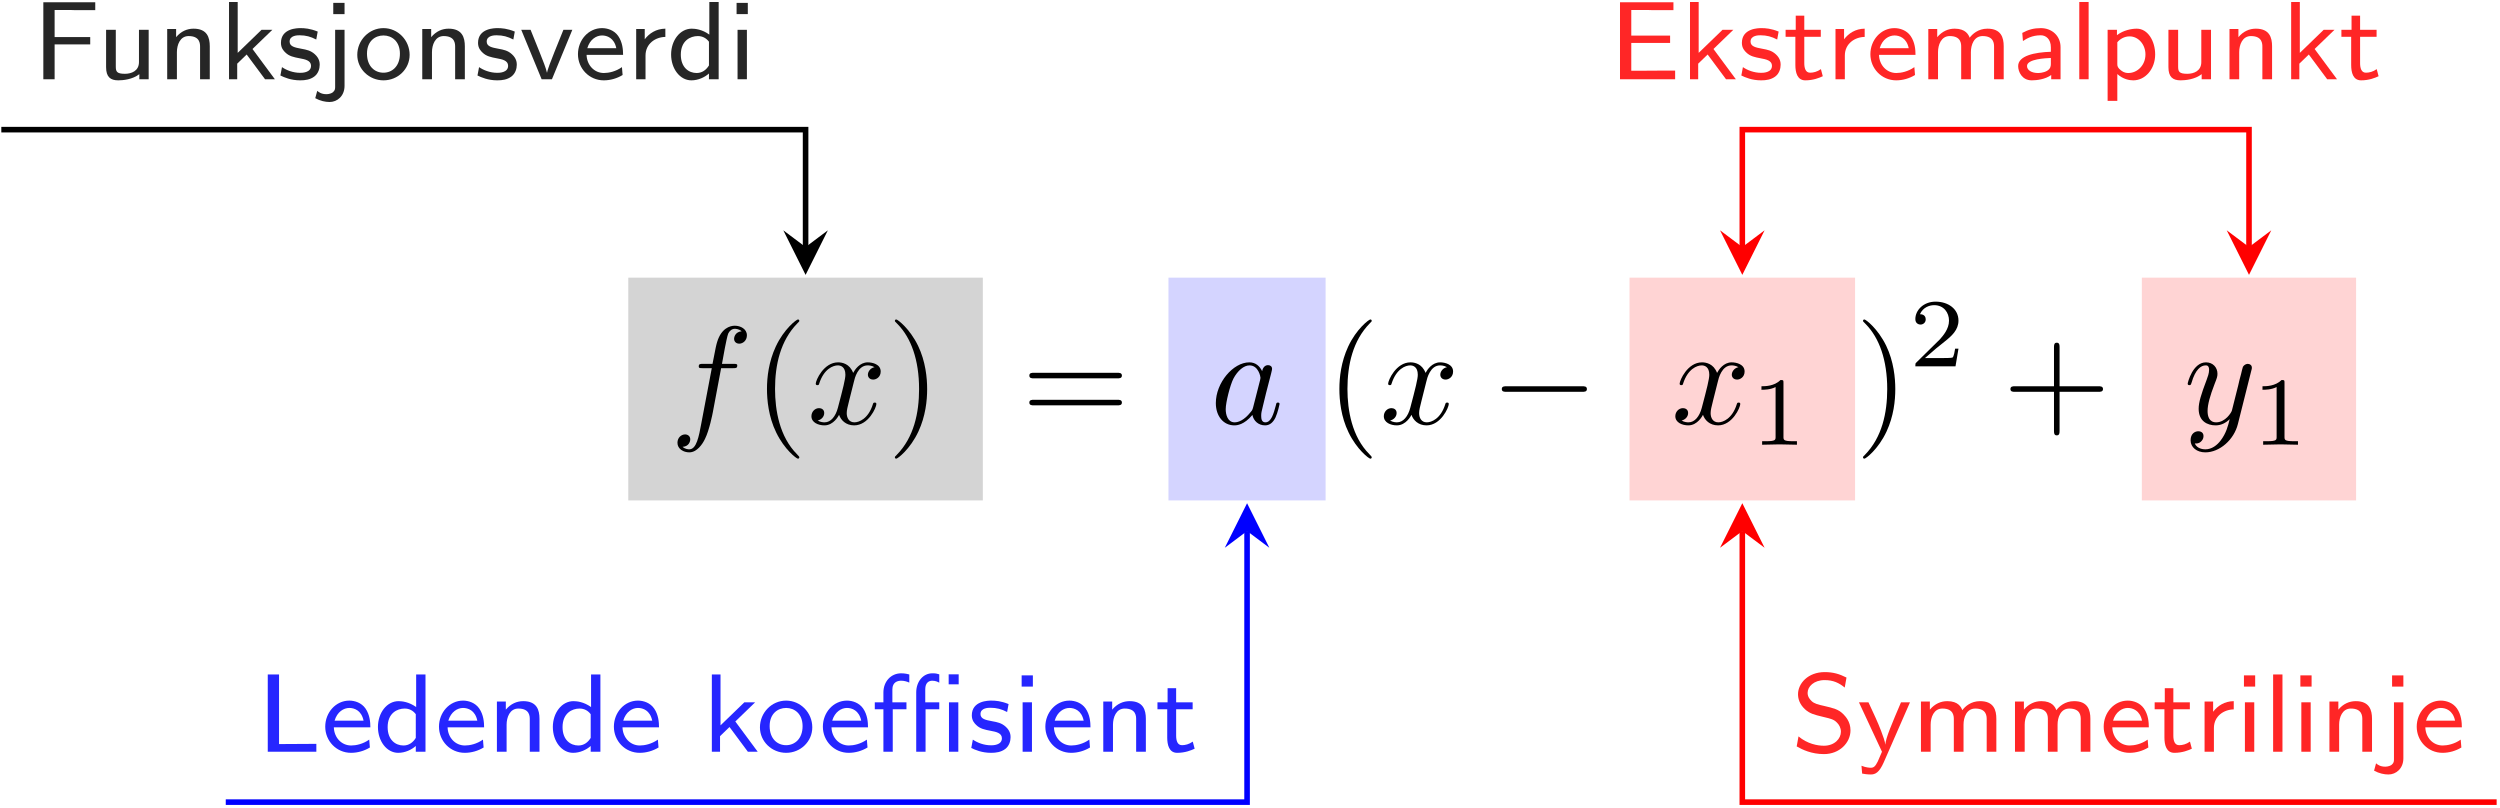
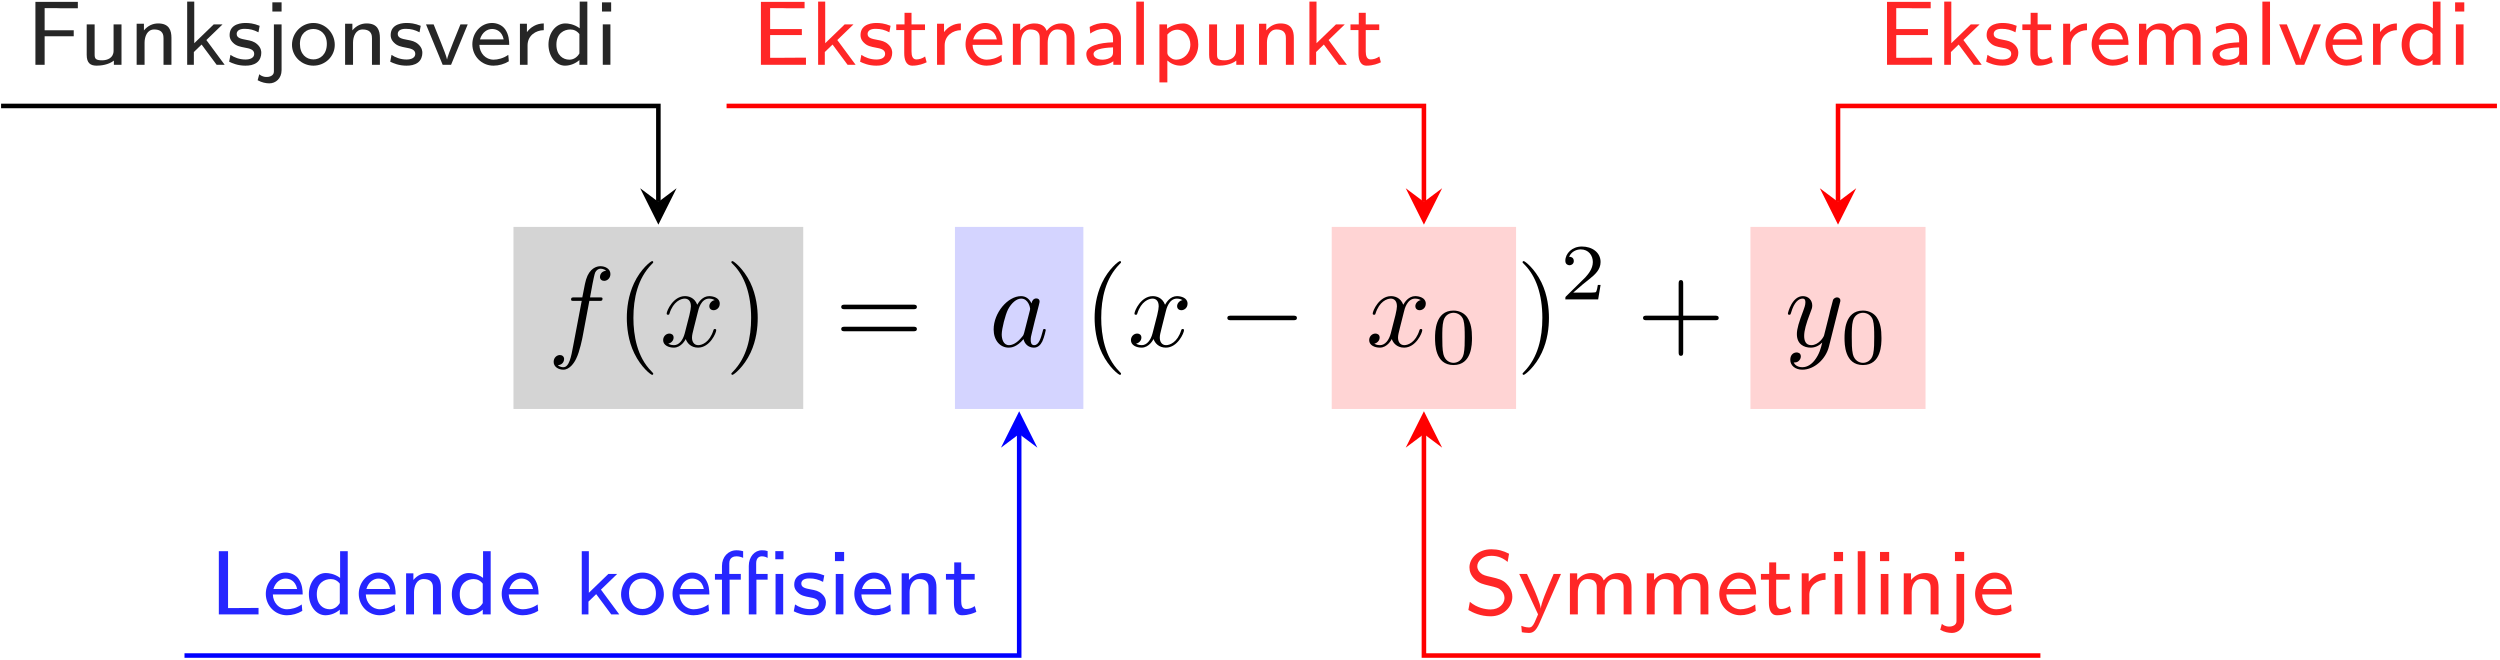
- <svg xmlns="http://www.w3.org/2000/svg" xmlns:xlink="http://www.w3.org/1999/xlink" width="644" height="208" viewBox="0 0 644 208">
+ <svg xmlns="http://www.w3.org/2000/svg" xmlns:xlink="http://www.w3.org/1999/xlink" width="788" height="208" viewBox="0 0 788 208">
  <defs>
    <g>
      <g id="glyph-0-0">
        <path d="M 13.156 -14.344 L 16.25 -14.344 C 16.969 -14.344 17.312 -14.344 17.312 -15.062 C 17.312 -15.453 16.969 -15.453 16.359 -15.453 L 13.375 -15.453 L 14.125 -19.547 C 14.266 -20.297 14.781 -22.844 14.984 -23.266 C 15.312 -23.953 15.922 -24.484 16.672 -24.484 C 16.812 -24.484 17.75 -24.484 18.438 -23.844 C 16.859 -23.703 16.5 -22.453 16.5 -21.906 C 16.5 -21.078 17.141 -20.656 17.828 -20.656 C 18.75 -20.656 19.797 -21.438 19.797 -22.812 C 19.797 -24.453 18.141 -25.281 16.672 -25.281 C 15.453 -25.281 13.203 -24.641 12.125 -21.078 C 11.906 -20.328 11.797 -19.969 10.938 -15.453 L 8.469 -15.453 C 7.781 -15.453 7.391 -15.453 7.391 -14.781 C 7.391 -14.344 7.703 -14.344 8.391 -14.344 L 10.75 -14.344 L 8.062 -0.172 C 7.422 3.297 6.812 6.562 4.953 6.562 C 4.812 6.562 3.906 6.562 3.234 5.922 C 4.875 5.812 5.203 4.516 5.203 3.984 C 5.203 3.156 4.547 2.719 3.875 2.719 C 2.938 2.719 1.906 3.516 1.906 4.875 C 1.906 6.484 3.484 7.344 4.953 7.344 C 6.922 7.344 8.359 5.234 9 3.875 C 10.141 1.609 10.969 -2.719 11.016 -2.969 Z M 13.156 -14.344 " />
      </g>
      <g id="glyph-0-1">
        <path d="M 11.984 -10.828 C 12.188 -11.766 13.016 -15.062 15.531 -15.062 C 15.703 -15.062 16.562 -15.062 17.312 -14.594 C 16.312 -14.422 15.594 -13.516 15.594 -12.656 C 15.594 -12.078 16 -11.406 16.969 -11.406 C 17.75 -11.406 18.891 -12.047 18.891 -13.484 C 18.891 -15.344 16.781 -15.844 15.562 -15.844 C 13.484 -15.844 12.234 -13.953 11.797 -13.125 C 10.906 -15.484 8.969 -15.844 7.922 -15.844 C 4.203 -15.844 2.156 -11.219 2.156 -10.328 C 2.156 -9.969 2.516 -9.969 2.578 -9.969 C 2.875 -9.969 2.969 -10.047 3.047 -10.359 C 4.266 -14.172 6.641 -15.062 7.859 -15.062 C 8.531 -15.062 9.797 -14.734 9.797 -12.656 C 9.797 -11.547 9.188 -9.141 7.859 -4.125 C 7.281 -1.906 6.031 -0.391 4.453 -0.391 C 4.234 -0.391 3.406 -0.391 2.656 -0.859 C 3.547 -1.047 4.344 -1.797 4.344 -2.797 C 4.344 -3.766 3.547 -4.047 3.016 -4.047 C 1.938 -4.047 1.047 -3.125 1.047 -1.969 C 1.047 -0.328 2.828 0.391 4.406 0.391 C 6.781 0.391 8.062 -2.109 8.172 -2.328 C 8.609 -1 9.891 0.391 12.047 0.391 C 15.75 0.391 17.781 -4.234 17.781 -5.125 C 17.781 -5.484 17.469 -5.484 17.359 -5.484 C 17.031 -5.484 16.969 -5.344 16.891 -5.094 C 15.703 -1.25 13.266 -0.391 12.125 -0.391 C 10.719 -0.391 10.141 -1.547 10.141 -2.766 C 10.141 -3.547 10.359 -4.344 10.75 -5.922 Z M 11.984 -10.828 " />
      </g>
      <g id="glyph-0-2">
        <path d="M 13.375 -13.562 C 12.734 -14.875 11.688 -15.844 10.078 -15.844 C 5.875 -15.844 1.438 -10.578 1.438 -5.344 C 1.438 -1.969 3.406 0.391 6.203 0.391 C 6.922 0.391 8.719 0.25 10.859 -2.297 C 11.156 -0.781 12.406 0.391 14.125 0.391 C 15.391 0.391 16.203 -0.438 16.781 -1.578 C 17.391 -2.875 17.859 -5.062 17.859 -5.125 C 17.859 -5.484 17.531 -5.484 17.422 -5.484 C 17.062 -5.484 17.031 -5.344 16.922 -4.844 C 16.312 -2.516 15.672 -0.391 14.203 -0.391 C 13.234 -0.391 13.125 -1.328 13.125 -2.047 C 13.125 -2.828 13.203 -3.125 13.594 -4.703 C 13.984 -6.203 14.062 -6.562 14.375 -7.922 L 15.672 -12.938 C 15.922 -13.953 15.922 -14.016 15.922 -14.172 C 15.922 -14.781 15.484 -15.125 14.875 -15.125 C 14.016 -15.125 13.484 -14.344 13.375 -13.562 Z M 11.047 -4.266 C 10.859 -3.625 10.859 -3.547 10.328 -2.938 C 8.75 -0.969 7.281 -0.391 6.281 -0.391 C 4.484 -0.391 3.984 -2.359 3.984 -3.766 C 3.984 -5.562 5.125 -9.969 5.953 -11.625 C 7.062 -13.734 8.672 -15.062 10.109 -15.062 C 12.438 -15.062 12.938 -12.125 12.938 -11.906 C 12.938 -11.688 12.875 -11.469 12.844 -11.297 Z M 11.047 -4.266 " />
      </g>
      <g id="glyph-0-3">
        <path d="M 17.422 -13.656 C 17.578 -14.172 17.578 -14.234 17.578 -14.484 C 17.578 -15.125 17.062 -15.453 16.531 -15.453 C 16.172 -15.453 15.594 -15.234 15.281 -14.703 C 15.203 -14.516 14.922 -13.406 14.781 -12.766 C 14.516 -11.828 14.266 -10.859 14.062 -9.891 L 12.438 -3.438 C 12.297 -2.906 10.75 -0.391 8.391 -0.391 C 6.562 -0.391 6.172 -1.969 6.172 -3.297 C 6.172 -4.953 6.781 -7.172 8 -10.328 C 8.578 -11.797 8.719 -12.188 8.719 -12.906 C 8.719 -14.516 7.562 -15.844 5.766 -15.844 C 2.359 -15.844 1.047 -10.656 1.047 -10.328 C 1.047 -9.969 1.406 -9.969 1.469 -9.969 C 1.828 -9.969 1.859 -10.047 2.047 -10.609 C 3.016 -13.984 4.453 -15.062 5.672 -15.062 C 5.953 -15.062 6.562 -15.062 6.562 -13.906 C 6.562 -13.016 6.203 -12.078 5.953 -11.406 C 4.516 -7.609 3.875 -5.562 3.875 -3.875 C 3.875 -0.688 6.125 0.391 8.25 0.391 C 9.641 0.391 10.859 -0.219 11.875 -1.219 C 11.406 0.641 10.969 2.406 9.531 4.297 C 8.609 5.516 7.25 6.562 5.594 6.562 C 5.094 6.562 3.484 6.453 2.875 5.062 C 3.438 5.062 3.906 5.062 4.406 4.625 C 4.766 4.297 5.125 3.844 5.125 3.156 C 5.125 2.047 4.156 1.906 3.797 1.906 C 2.969 1.906 1.797 2.469 1.797 4.234 C 1.797 6.031 3.375 7.344 5.594 7.344 C 9.281 7.344 12.984 4.094 13.984 0.031 Z M 17.422 -13.656 " />
      </g>
      <g id="glyph-1-0">
        <path d="M 11.875 8.609 C 11.875 8.5 11.875 8.422 11.266 7.812 C 6.781 3.297 5.625 -3.484 5.625 -8.969 C 5.625 -15.203 7 -21.438 11.406 -25.922 C 11.875 -26.359 11.875 -26.422 11.875 -26.531 C 11.875 -26.781 11.719 -26.891 11.516 -26.891 C 11.156 -26.891 7.922 -24.453 5.812 -19.906 C 3.984 -15.953 3.547 -11.984 3.547 -8.969 C 3.547 -6.172 3.938 -1.828 5.922 2.219 C 8.062 6.641 11.156 8.969 11.516 8.969 C 11.719 8.969 11.875 8.859 11.875 8.609 Z M 11.875 8.609 " />
      </g>
      <g id="glyph-1-1">
        <path d="M 10.359 -8.969 C 10.359 -11.766 9.969 -16.094 8 -20.156 C 5.844 -24.562 2.766 -26.891 2.406 -26.891 C 2.188 -26.891 2.047 -26.75 2.047 -26.531 C 2.047 -26.422 2.047 -26.359 2.719 -25.719 C 6.234 -22.156 8.281 -16.453 8.281 -8.969 C 8.281 -2.828 6.953 3.484 2.516 8 C 2.047 8.422 2.047 8.5 2.047 8.609 C 2.047 8.828 2.188 8.969 2.406 8.969 C 2.766 8.969 5.984 6.531 8.109 1.969 C 9.938 -1.969 10.359 -5.953 10.359 -8.969 Z M 10.359 -8.969 " />
      </g>
      <g id="glyph-1-2">
        <path d="M 24.641 -11.719 C 25.172 -11.719 25.859 -11.719 25.859 -12.438 C 25.859 -13.156 25.172 -13.156 24.672 -13.156 L 3.188 -13.156 C 2.688 -13.156 2.016 -13.156 2.016 -12.438 C 2.016 -11.719 2.688 -11.719 3.234 -11.719 Z M 24.672 -4.766 C 25.172 -4.766 25.859 -4.766 25.859 -5.484 C 25.859 -6.203 25.172 -6.203 24.641 -6.203 L 3.234 -6.203 C 2.688 -6.203 2.016 -6.203 2.016 -5.484 C 2.016 -4.766 2.688 -4.766 3.188 -4.766 Z M 24.672 -4.766 " />
      </g>
      <g id="glyph-1-3">
        <path d="M 14.672 -8.25 L 24.672 -8.25 C 25.172 -8.25 25.859 -8.25 25.859 -8.969 C 25.859 -9.688 25.172 -9.688 24.672 -9.688 L 14.672 -9.688 L 14.672 -19.719 C 14.672 -20.219 14.672 -20.906 13.953 -20.906 C 13.234 -20.906 13.234 -20.219 13.234 -19.719 L 13.234 -9.688 L 3.188 -9.688 C 2.688 -9.688 2.016 -9.688 2.016 -8.969 C 2.016 -8.25 2.688 -8.25 3.188 -8.25 L 13.234 -8.25 L 13.234 1.797 C 13.234 2.297 13.234 2.969 13.953 2.969 C 14.672 2.969 14.672 2.297 14.672 1.797 Z M 14.672 -8.25 " />
      </g>
      <g id="glyph-2-0">
        <path d="M 23.625 -8.25 C 24.234 -8.25 24.891 -8.25 24.891 -8.969 C 24.891 -9.688 24.234 -9.688 23.625 -9.688 L 4.234 -9.688 C 3.625 -9.688 2.969 -9.688 2.969 -8.969 C 2.969 -8.25 3.625 -8.25 4.234 -8.25 Z M 23.625 -8.25 " />
      </g>
      <g id="glyph-3-0">
-         <path d="M 8.406 -15.969 C 8.406 -16.641 8.359 -16.672 7.656 -16.672 C 6.047 -15.094 3.766 -15.062 2.734 -15.062 L 2.734 -14.156 C 3.344 -14.156 5 -14.156 6.375 -14.859 L 6.375 -2.062 C 6.375 -1.234 6.375 -0.906 3.859 -0.906 L 2.906 -0.906 L 2.906 0 C 3.359 -0.031 6.453 -0.094 7.375 -0.094 C 8.156 -0.094 11.328 -0.031 11.875 0 L 11.875 -0.906 L 10.922 -0.906 C 8.406 -0.906 8.406 -1.234 8.406 -2.062 Z M 8.406 -15.969 " />
+         <path d="M 12.953 -8.016 C 12.953 -10.766 12.625 -12.75 11.469 -14.516 C 10.703 -15.672 9.141 -16.672 7.125 -16.672 C 1.312 -16.672 1.312 -9.812 1.312 -8.016 C 1.312 -6.203 1.312 0.5 7.125 0.5 C 12.953 0.5 12.953 -6.203 12.953 -8.016 Z M 7.125 -0.203 C 5.969 -0.203 4.438 -0.875 3.938 -2.938 C 3.594 -4.422 3.594 -6.484 3.594 -8.344 C 3.594 -10.172 3.594 -12.078 3.969 -13.453 C 4.5 -15.438 6.094 -15.969 7.125 -15.969 C 8.484 -15.969 9.797 -15.141 10.25 -13.688 C 10.641 -12.328 10.672 -10.516 10.672 -8.344 C 10.672 -6.484 10.672 -4.625 10.344 -3.031 C 9.844 -0.75 8.141 -0.203 7.125 -0.203 Z M 7.125 -0.203 " />
      </g>
      <g id="glyph-3-1">
        <path d="M 12.688 -4.562 L 11.828 -4.562 C 11.75 -4.016 11.5 -2.531 11.172 -2.281 C 10.969 -2.141 9.047 -2.141 8.688 -2.141 L 4.062 -2.141 C 6.703 -4.469 7.578 -5.172 9.094 -6.359 C 10.953 -7.828 12.688 -9.391 12.688 -11.781 C 12.688 -14.812 10.016 -16.672 6.797 -16.672 C 3.688 -16.672 1.578 -14.484 1.578 -12.172 C 1.578 -10.891 2.656 -10.766 2.906 -10.766 C 3.516 -10.766 4.25 -11.203 4.25 -12.109 C 4.25 -12.547 4.062 -13.438 2.766 -13.438 C 3.547 -15.219 5.25 -15.766 6.422 -15.766 C 8.938 -15.766 10.25 -13.812 10.25 -11.781 C 10.25 -9.594 8.688 -7.859 7.891 -6.953 L 1.828 -0.984 C 1.578 -0.75 1.578 -0.703 1.578 0 L 11.922 0 Z M 12.688 -4.562 " />
      </g>
      <g id="glyph-4-0">
        <path d="M 14.859 -8.984 L 14.859 -10.875 L 5.688 -10.875 L 5.688 -17.844 L 9.672 -17.844 C 10.016 -17.844 10.359 -17.812 10.703 -17.812 L 16.156 -17.812 L 16.156 -19.828 L 2.781 -19.828 L 2.781 0 L 5.688 0 L 5.688 -8.984 Z M 14.859 -8.984 " />
      </g>
      <g id="glyph-4-1">
        <path d="M 13.344 -12.734 L 10.844 -12.734 L 10.844 -4.422 C 10.844 -2.125 8.891 -1.406 7.234 -1.406 C 5.109 -1.406 4.875 -1.984 4.875 -3.297 L 4.875 -12.734 L 2.375 -12.734 L 2.375 -3.125 C 2.375 -0.578 3.5 0.281 5.516 0.281 C 6.688 0.281 9.203 0.062 10.938 -1.312 L 10.938 0 L 13.344 0 Z M 13.344 -12.734 " />
      </g>
      <g id="glyph-4-2">
        <path d="M 13.344 -8.484 C 13.344 -10.734 12.688 -13.031 9.156 -13.031 C 7.516 -13.031 5.938 -12.359 4.672 -10.844 L 4.672 -12.938 L 2.375 -12.938 L 2.375 0 L 4.875 0 L 4.875 -6.969 C 4.875 -8.859 5.688 -11.125 7.891 -11.125 C 10.844 -11.125 10.844 -9.125 10.844 -8.297 L 10.844 0 L 13.344 0 Z M 13.344 -8.484 " />
      </g>
      <g id="glyph-4-3">
        <path d="M 8.578 -7.797 L 13.688 -12.734 L 10.906 -12.734 L 4.766 -6.797 L 4.766 -19.906 L 2.531 -19.906 L 2.531 0 L 4.641 0 L 4.641 -4.016 L 7.078 -6.375 L 11.812 0 L 14.344 0 Z M 8.578 -7.797 " />
      </g>
      <g id="glyph-4-4">
        <path d="M 10.469 -12.281 C 8.516 -13.078 7.078 -13.172 6.047 -13.172 C 5.328 -13.172 1 -13.172 1 -9.359 C 1 -8 1.75 -7.266 2.125 -6.906 C 3.125 -5.906 4.328 -5.688 5.859 -5.391 C 7.203 -5.141 8.75 -4.844 8.75 -3.469 C 8.75 -1.656 6.375 -1.656 5.969 -1.656 C 4.125 -1.656 2.406 -2.328 1.266 -3.125 L 0.859 -0.969 C 1.844 -0.484 3.578 0.281 5.969 0.281 C 7.266 0.281 8.516 0.094 9.578 -0.688 C 10.641 -1.484 10.984 -2.75 10.984 -3.734 C 10.984 -4.25 10.938 -5.359 9.719 -6.453 C 8.656 -7.406 7.625 -7.609 6.25 -7.859 C 4.562 -8.172 3.234 -8.438 3.234 -9.703 C 3.234 -11.328 5.328 -11.328 5.766 -11.328 C 7.406 -11.328 8.656 -10.984 10.094 -10.234 Z M 10.469 -12.281 " />
      </g>
      <g id="glyph-4-5">
        <path d="M 5.688 -19.672 L 2.781 -19.672 L 2.781 -16.781 L 5.688 -16.781 Z M -1.859 4.875 C -0.547 5.594 0.75 5.859 1.844 5.859 C 3.812 5.859 5.688 4.328 5.688 1.688 L 5.688 -12.734 L 3.266 -12.734 L 3.266 1.891 C 3.266 2.406 3.266 2.875 2.672 3.359 C 2.016 3.844 1.203 3.844 0.953 3.844 C -0.266 3.844 -1 3.297 -1.344 2.984 Z M -1.859 4.875 " />
      </g>
      <g id="glyph-4-6">
        <path d="M 14.344 -6.281 C 14.344 -10.062 11.328 -13.172 7.609 -13.172 C 3.875 -13.172 0.859 -10.047 0.859 -6.281 C 0.859 -2.641 3.906 0.281 7.609 0.281 C 11.328 0.281 14.344 -2.641 14.344 -6.281 Z M 7.609 -1.688 C 5.328 -1.688 3.359 -3.359 3.359 -6.594 C 3.359 -9.844 5.484 -11.281 7.609 -11.281 C 9.75 -11.281 11.844 -9.781 11.844 -6.594 C 11.844 -3.328 9.812 -1.688 7.609 -1.688 Z M 7.609 -1.688 " />
      </g>
      <g id="glyph-4-7">
        <path d="M 13.594 -12.734 L 11.297 -12.734 C 7.375 -3.125 7.203 -2.359 7.078 -1.688 L 7.062 -1.688 C 6.828 -2.812 6.031 -4.812 5.141 -7.031 L 2.844 -12.734 L 0.438 -12.734 L 5.688 0 L 8.344 0 Z M 13.594 -12.734 " />
      </g>
      <g id="glyph-4-8">
        <path d="M 12.328 -3.125 C 10.734 -1.984 8.922 -1.609 7.688 -1.609 C 5.188 -1.609 3.297 -3.641 3.219 -6.281 L 12.625 -6.281 C 12.625 -7.609 12.484 -9.531 11.359 -11.156 C 10.328 -12.625 8.609 -13.172 7.203 -13.172 C 3.703 -13.172 1 -10.094 1 -6.453 C 1 -2.781 3.875 0.281 7.656 0.281 C 9.328 0.281 11.047 -0.203 12.5 -1.094 Z M 3.406 -8 C 4.078 -10.297 5.766 -11.281 7.203 -11.281 C 8.469 -11.281 10.328 -10.672 10.875 -8 Z M 3.406 -8 " />
      </g>
      <g id="glyph-4-9">
        <path d="M 4.844 -6.109 C 4.844 -9.203 7.438 -10.875 9.953 -10.906 L 9.953 -13.031 C 7.547 -13 5.797 -11.812 4.641 -10.297 L 4.641 -12.938 L 2.438 -12.938 L 2.438 0 L 4.844 0 Z M 4.844 -6.109 " />
      </g>
      <g id="glyph-4-10">
        <path d="M 13.281 -19.906 L 10.875 -19.906 L 10.875 -11.5 C 9.031 -12.859 7.172 -13.031 6.344 -13.031 C 3.328 -13.031 1.031 -10.016 1.031 -6.375 C 1.031 -2.719 3.297 0.281 6.25 0.281 C 8.031 0.281 9.703 -0.516 10.781 -1.484 L 10.781 0 L 13.281 0 Z M 10.781 -3.562 C 10.062 -2.375 8.984 -1.609 7.609 -1.609 C 5.594 -1.609 3.531 -3.016 3.531 -6.344 C 3.531 -9.922 5.969 -11.125 7.922 -11.125 C 9.062 -11.125 10.047 -10.641 10.781 -9.672 Z M 10.781 -3.562 " />
      </g>
      <g id="glyph-4-11">
        <path d="M 5.047 -19.672 L 2.156 -19.672 L 2.156 -16.781 L 5.047 -16.781 Z M 4.812 -12.734 L 2.406 -12.734 L 2.406 0 L 4.812 0 Z M 4.812 -12.734 " />
      </g>
      <g id="glyph-4-12">
        <path d="M 5.688 -19.906 L 2.781 -19.906 L 2.781 0 L 15.297 0 L 15.297 -2.031 C 12.562 -2.031 9.844 -1.984 7.109 -1.984 L 5.688 -1.984 Z M 5.688 -19.906 " />
      </g>
      <g id="glyph-4-13">
        <path d="M 5.391 -10.938 L 9.641 -10.938 L 9.641 -12.734 L 5.391 -12.734 L 5.391 -16.375 L 3.188 -16.375 L 3.188 -12.734 L 0.578 -12.734 L 0.578 -10.938 L 3.094 -10.938 L 3.094 -3.672 C 3.094 -1.75 3.578 0.281 5.656 0.281 C 7.719 0.281 9.297 -0.375 10.156 -0.781 L 9.672 -2.609 C 8.719 -1.922 7.719 -1.688 6.906 -1.688 C 5.703 -1.688 5.391 -2.875 5.391 -4.188 Z M 5.391 -10.938 " />
      </g>
      <g id="glyph-4-14">
        <path d="M 15.688 -9.359 L 15.688 -11.25 L 5.688 -11.25 L 5.688 -17.844 L 9.875 -17.844 C 10.219 -17.844 10.562 -17.812 10.906 -17.812 L 16.547 -17.812 L 16.547 -19.828 L 2.781 -19.828 L 2.781 0 L 16.984 0 L 16.984 -2.234 L 14.406 -2.234 C 11.984 -2.234 9.578 -2.188 7.172 -2.188 L 5.688 -2.188 L 5.688 -9.359 Z M 15.688 -9.359 " />
      </g>
      <g id="glyph-4-15">
        <path d="M 21.797 -8.484 C 21.797 -10.734 21.141 -13.031 17.609 -13.031 C 15.203 -13.031 13.719 -11.625 13.031 -10.703 C 12.734 -11.469 12.016 -13.031 9.156 -13.031 C 7.516 -13.031 5.938 -12.359 4.672 -10.844 L 4.672 -12.938 L 2.375 -12.938 L 2.375 0 L 4.875 0 L 4.875 -6.969 C 4.875 -8.859 5.688 -11.125 7.891 -11.125 C 10.844 -11.125 10.844 -9.125 10.844 -8.297 L 10.844 0 L 13.344 0 L 13.344 -6.969 C 13.344 -8.859 14.141 -11.125 16.359 -11.125 C 19.312 -11.125 19.312 -9.125 19.312 -8.297 L 19.312 0 L 21.797 0 Z M 21.797 -8.484 " />
      </g>
      <g id="glyph-4-16">
        <path d="M 12.219 -8.266 C 12.219 -11.188 9.984 -13.172 7.141 -13.172 C 5.328 -13.172 3.953 -12.797 2.359 -11.938 L 2.531 -9.844 C 3.469 -10.469 4.875 -11.328 7.141 -11.328 C 8.406 -11.328 9.719 -10.391 9.719 -8.234 L 9.719 -7.078 C 5.484 -6.938 1.297 -6.047 1.297 -3.391 C 1.297 -1.953 2.266 0.281 4.797 0.281 C 6.031 0.281 8.297 0.031 9.812 -1.094 L 9.812 0 L 12.219 0 Z M 9.719 -4.078 C 9.719 -3.5 9.719 -2.75 8.719 -2.156 C 7.797 -1.641 6.688 -1.609 6.375 -1.609 C 4.797 -1.609 3.578 -2.328 3.578 -3.406 C 3.578 -5.25 8.438 -5.422 9.719 -5.484 Z M 9.719 -4.078 " />
      </g>
      <g id="glyph-4-17">
        <path d="M 4.812 -19.906 L 2.406 -19.906 L 2.406 0 L 4.812 0 Z M 4.812 -19.906 " />
      </g>
      <g id="glyph-4-18">
        <path d="M 4.938 -1.344 C 6.453 0.031 8.094 0.281 9.062 0.281 C 12.109 0.281 14.688 -2.609 14.688 -6.391 C 14.688 -9.844 12.797 -13.031 9.953 -13.031 C 8.656 -13.031 6.516 -12.656 4.844 -11.359 L 4.844 -12.734 L 2.438 -12.734 L 2.438 5.562 L 4.938 5.562 Z M 4.938 -9.531 C 5.594 -10.328 6.719 -11.047 8.094 -11.047 C 10.391 -11.047 12.188 -8.922 12.188 -6.391 C 12.188 -3.562 10.047 -1.609 7.797 -1.609 C 7.375 -1.609 6.656 -1.656 5.906 -2.266 C 5.047 -2.922 4.938 -3.359 4.938 -3.906 Z M 4.938 -9.531 " />
      </g>
      <g id="glyph-4-19">
        <path d="M 14.172 -19.109 C 12.328 -20.047 10.703 -20.516 8.578 -20.516 C 4.25 -20.516 1.688 -17.578 1.688 -14.828 C 1.688 -13.656 2.062 -12.281 3.469 -10.953 C 4.734 -9.781 6.047 -9.5 7.828 -9.062 C 10.234 -8.484 10.906 -8.344 11.734 -7.484 C 12.281 -6.938 12.734 -6.141 12.734 -5.156 C 12.734 -3.391 11.125 -1.547 8.344 -1.547 C 6.719 -1.547 4.078 -2.031 1.812 -3.953 L 1.344 -1.375 C 2.781 -0.547 5.156 0.609 8.375 0.609 C 12.359 0.609 15.203 -2.297 15.203 -5.516 C 15.203 -7.828 13.859 -9.156 13.281 -9.75 C 12.078 -10.938 10.75 -11.25 8.547 -11.766 C 6.797 -12.156 5.875 -12.391 5.188 -13.047 C 4.812 -13.422 4.156 -14.078 4.156 -15.172 C 4.156 -16.781 5.766 -18.453 8.547 -18.453 C 10.734 -18.453 12.25 -17.75 13.719 -16.531 Z M 14.172 -19.109 " />
      </g>
      <g id="glyph-4-20">
        <path d="M 13.594 -12.734 L 11.281 -12.734 C 8.953 -7.266 7.344 -3.562 7.234 -1.812 C 7.172 -2.609 6.656 -4.047 6.141 -5.391 C 5.688 -6.547 5.219 -7.688 4.703 -8.812 L 2.891 -12.734 L 0.438 -12.734 L 6.375 0 C 6.031 0.828 5.453 2.156 5.281 2.531 C 4.672 3.734 4.281 4.125 3.5 4.125 C 3.391 4.125 2.328 4.125 1.094 3.609 L 1.266 5.625 C 1.516 5.688 2.578 5.859 3.469 5.859 C 4.625 5.859 5.656 5.422 6.859 2.672 Z M 13.594 -12.734 " />
      </g>
      <g id="glyph-5-0">
        <path d="M 22.438 -19.938 L 19.859 -19.938 L 19.859 -17.359 L 22.438 -17.359 Z M 22.344 -12.734 L 19.938 -12.734 L 19.938 0 L 22.344 0 Z M 13.906 -10.938 L 17.438 -10.938 L 17.438 -12.734 L 13.828 -12.734 L 13.828 -16.094 C 13.828 -17.812 14.781 -18.297 15.641 -18.297 C 16.5 -18.297 17.188 -17.953 17.438 -17.781 L 17.438 -19.938 C 16.75 -20.141 16.547 -20.203 15.641 -20.203 C 13.312 -20.203 11.5 -18.125 11.5 -15.266 L 11.5 0 L 13.906 0 Z M 5.453 -10.938 L 8.984 -10.938 L 8.984 -12.734 L 5.359 -12.734 L 5.359 -16.062 C 5.359 -18.016 6.828 -18.297 7.609 -18.297 C 8.312 -18.297 9.031 -18.125 9.719 -17.812 L 9.719 -19.906 C 9.406 -20 8.578 -20.203 7.625 -20.203 C 4.984 -20.203 3.047 -18.078 3.047 -15.266 L 3.047 -12.734 L 0.828 -12.734 L 0.828 -10.938 L 3.047 -10.938 L 3.047 0 L 5.453 0 Z M 5.453 -10.938 " />
      </g>
    </g>
    <clipPath id="clip-0">
      <path clip-rule="nonzero" d="M 57 136 L 322 136 L 322 207.398 L 57 207.398 Z M 57 136 " />
    </clipPath>
    <clipPath id="clip-1">
      <path clip-rule="nonzero" d="M 448 136 L 644 136 L 644 207.398 L 448 207.398 Z M 448 136 " />
    </clipPath>
  </defs>
  <path fill-rule="nonzero" fill="rgb(83.138%, 83.138%, 83.138%)" fill-opacity="1" d="M 161.848 128.91 L 253.18 128.91 L 253.18 71.523 L 161.848 71.523 Z M 161.848 128.91 " />
  <g fill="rgb(0%, 0%, 0%)" fill-opacity="1">
    <use xlink:href="#glyph-0-0" x="172.606" y="109.185" />
  </g>
  <g fill="rgb(0%, 0%, 0%)" fill-opacity="1">
    <use xlink:href="#glyph-1-0" x="194.026" y="109.185" />
  </g>
  <g fill="rgb(0%, 0%, 0%)" fill-opacity="1">
    <use xlink:href="#glyph-0-1" x="207.976" y="109.185" />
  </g>
  <g fill="rgb(0%, 0%, 0%)" fill-opacity="1">
    <use xlink:href="#glyph-1-1" x="228.474" y="109.185" />
  </g>
  <g fill="rgb(0%, 0%, 0%)" fill-opacity="1">
    <use xlink:href="#glyph-1-2" x="263.142" y="109.185" />
  </g>
  <path fill-rule="nonzero" fill="rgb(83.138%, 83.138%, 100%)" fill-opacity="1" d="M 301 128.91 L 341.477 128.91 L 341.477 71.523 L 301 71.523 Z M 301 128.91 " />
  <g fill="rgb(0%, 0%, 0%)" fill-opacity="1">
    <use xlink:href="#glyph-0-2" x="311.76" y="109.185" />
  </g>
  <g fill="rgb(0%, 0%, 0%)" fill-opacity="1">
    <use xlink:href="#glyph-1-0" x="341.478" y="109.185" />
  </g>
  <g fill="rgb(0%, 0%, 0%)" fill-opacity="1">
    <use xlink:href="#glyph-0-1" x="355.425" y="109.185" />
  </g>
  <g fill="rgb(0%, 0%, 0%)" fill-opacity="1">
    <use xlink:href="#glyph-2-0" x="383.894" y="109.185" />
  </g>
  <path fill-rule="nonzero" fill="rgb(100%, 83.138%, 83.138%)" fill-opacity="1" d="M 419.762 128.91 L 477.867 128.91 L 477.867 71.523 L 419.762 71.523 Z M 419.762 128.91 " />
  <g fill="rgb(0%, 0%, 0%)" fill-opacity="1">
    <use xlink:href="#glyph-0-1" x="430.517" y="109.185" />
  </g>
  <g fill="rgb(0%, 0%, 0%)" fill-opacity="1">
    <use xlink:href="#glyph-3-0" x="451.016" y="114.563" />
  </g>
  <g fill="rgb(0%, 0%, 0%)" fill-opacity="1">
    <use xlink:href="#glyph-1-1" x="477.868" y="109.185" />
  </g>
  <g fill="rgb(0%, 0%, 0%)" fill-opacity="1">
    <use xlink:href="#glyph-3-1" x="491.814" y="94.375" />
  </g>
  <g fill="rgb(0%, 0%, 0%)" fill-opacity="1">
    <use xlink:href="#glyph-1-3" x="515.873" y="109.185" />
  </g>
  <path fill-rule="nonzero" fill="rgb(100%, 83.138%, 83.138%)" fill-opacity="1" d="M 551.738 128.91 L 606.93 128.91 L 606.93 71.523 L 551.738 71.523 Z M 551.738 128.91 " />
  <g fill="rgb(0%, 0%, 0%)" fill-opacity="1">
    <use xlink:href="#glyph-0-3" x="562.5" y="109.185" />
  </g>
  <g fill="rgb(0%, 0%, 0%)" fill-opacity="1">
    <use xlink:href="#glyph-3-0" x="580.083" y="114.563" />
  </g>
  <g fill="rgb(14.902%, 14.902%, 14.902%)" fill-opacity="1">
    <use xlink:href="#glyph-4-0" x="8.381" y="20.416" />
    <use xlink:href="#glyph-4-1" x="24.954" y="20.416" />
  </g>
  <g fill="rgb(14.902%, 14.902%, 14.902%)" fill-opacity="1">
    <use xlink:href="#glyph-4-2" x="40.695" y="20.416" />
  </g>
  <g fill="rgb(14.902%, 14.902%, 14.902%)" fill-opacity="1">
    <use xlink:href="#glyph-4-3" x="56.464" y="20.416" />
  </g>
  <g fill="rgb(14.902%, 14.902%, 14.902%)" fill-opacity="1">
    <use xlink:href="#glyph-4-4" x="71.372" y="20.416" />
  </g>
  <g fill="rgb(14.902%, 14.902%, 14.902%)" fill-opacity="1">
    <use xlink:href="#glyph-4-5" x="83.067" y="20.416" />
  </g>
  <g fill="rgb(14.902%, 14.902%, 14.902%)" fill-opacity="1">
    <use xlink:href="#glyph-4-6" x="91.176" y="20.416" />
  </g>
  <g fill="rgb(14.902%, 14.902%, 14.902%)" fill-opacity="1">
    <use xlink:href="#glyph-4-2" x="106.4" y="20.416" />
  </g>
  <g fill="rgb(14.902%, 14.902%, 14.902%)" fill-opacity="1">
    <use xlink:href="#glyph-4-4" x="122.141" y="20.416" />
  </g>
  <g fill="rgb(14.902%, 14.902%, 14.902%)" fill-opacity="1">
    <use xlink:href="#glyph-4-7" x="133.836" y="20.416" />
  </g>
  <g fill="rgb(14.902%, 14.902%, 14.902%)" fill-opacity="1">
    <use xlink:href="#glyph-4-8" x="147.883" y="20.416" />
  </g>
  <g fill="rgb(14.902%, 14.902%, 14.902%)" fill-opacity="1">
    <use xlink:href="#glyph-4-9" x="161.443" y="20.416" />
  </g>
  <g fill="rgb(14.902%, 14.902%, 14.902%)" fill-opacity="1">
    <use xlink:href="#glyph-4-10" x="171.847" y="20.416" />
  </g>
  <g fill="rgb(14.902%, 14.902%, 14.902%)" fill-opacity="1">
    <use xlink:href="#glyph-4-11" x="187.588" y="20.416" />
  </g>
  <path fill="none" stroke-width="0.399" stroke-linecap="butt" stroke-linejoin="miter" stroke="rgb(0%, 0%, 0%)" stroke-opacity="1" stroke-miterlimit="10" d="M 107.781 30.585 L 107.781 38.985 L 50.232 38.985 " transform="matrix(3.6, 0, 0, -3.6, -180.4928, 173.7436)" />
  <path fill-rule="nonzero" fill="rgb(0%, 0%, 0%)" fill-opacity="1" d="M 207.52 70.809 L 213.258 59.332 L 207.52 63.637 L 201.781 59.332 " />
  <g fill="rgb(14.902%, 14.902%, 100%)" fill-opacity="1">
    <use xlink:href="#glyph-4-12" x="66.194" y="193.648" />
    <use xlink:href="#glyph-4-8" x="82.781" y="193.648" />
    <use xlink:href="#glyph-4-10" x="96.326" y="193.648" />
  </g>
  <g fill="rgb(14.902%, 14.902%, 100%)" fill-opacity="1">
    <use xlink:href="#glyph-4-8" x="112.081" y="193.648" />
    <use xlink:href="#glyph-4-2" x="125.627" y="193.648" />
  </g>
  <g fill="rgb(14.902%, 14.902%, 100%)" fill-opacity="1">
    <use xlink:href="#glyph-4-10" x="141.382" y="193.648" />
  </g>
  <g fill="rgb(14.902%, 14.902%, 100%)" fill-opacity="1">
    <use xlink:href="#glyph-4-8" x="157.137" y="193.648" />
  </g>
  <g fill="rgb(14.902%, 14.902%, 100%)" fill-opacity="1">
    <use xlink:href="#glyph-4-3" x="180.84" y="193.648" />
  </g>
  <g fill="rgb(14.902%, 14.902%, 100%)" fill-opacity="1">
    <use xlink:href="#glyph-4-6" x="194.902" y="193.648" />
  </g>
  <g fill="rgb(14.902%, 14.902%, 100%)" fill-opacity="1">
    <use xlink:href="#glyph-4-8" x="210.972" y="193.648" />
  </g>
  <g fill="rgb(14.902%, 14.902%, 100%)" fill-opacity="1">
    <use xlink:href="#glyph-5-0" x="224.518" y="193.648" />
  </g>
  <g fill="rgb(14.902%, 14.902%, 100%)" fill-opacity="1">
    <use xlink:href="#glyph-4-4" x="249.34" y="193.648" />
    <use xlink:href="#glyph-4-11" x="261.02" y="193.648" />
    <use xlink:href="#glyph-4-8" x="268.282" y="193.648" />
    <use xlink:href="#glyph-4-2" x="281.828" y="193.648" />
  </g>
  <g fill="rgb(14.902%, 14.902%, 100%)" fill-opacity="1">
    <use xlink:href="#glyph-4-13" x="297.583" y="193.648" />
  </g>
  <g clip-path="url(#clip-0)">
    <path fill="none" stroke-width="0.399" stroke-linecap="butt" stroke-linejoin="miter" stroke="rgb(0%, 0%, 100%)" stroke-opacity="1" stroke-miterlimit="10" d="M 139.372 22.217 L 139.372 2.82 L 66.291 2.82 " transform="matrix(3.6, 0, 0, -3.6, -180.4928, 216.7816)" />
  </g>
  <path fill-rule="nonzero" fill="rgb(0%, 0%, 100%)" fill-opacity="1" d="M 321.246 129.629 L 315.508 141.105 L 321.246 136.801 L 326.984 141.105 " />
  <g fill="rgb(100%, 14.902%, 14.902%)" fill-opacity="1">
-     <use xlink:href="#glyph-4-14" x="414.53" y="20.416" />
-     <use xlink:href="#glyph-4-3" x="432.812" y="20.416" />
-     <use xlink:href="#glyph-4-4" x="447.709" y="20.416" />
-     <use xlink:href="#glyph-4-13" x="459.393" y="20.416" />
-     <use xlink:href="#glyph-4-9" x="470.388" y="20.416" />
-   </g>
-   <g fill="rgb(100%, 14.902%, 14.902%)" fill-opacity="1">
-     <use xlink:href="#glyph-4-8" x="480.809" y="20.416" />
-     <use xlink:href="#glyph-4-15" x="494.357" y="20.416" />
-   </g>
-   <g fill="rgb(100%, 14.902%, 14.902%)" fill-opacity="1">
-     <use xlink:href="#glyph-4-16" x="518.58" y="20.416" />
-     <use xlink:href="#glyph-4-17" x="533.218" y="20.416" />
-     <use xlink:href="#glyph-4-18" x="540.483" y="20.416" />
-     <use xlink:href="#glyph-4-1" x="556.212" y="20.416" />
-     <use xlink:href="#glyph-4-2" x="571.942" y="20.416" />
-     <use xlink:href="#glyph-4-3" x="587.671" y="20.416" />
-     <use xlink:href="#glyph-4-13" x="602.568" y="20.416" />
-   </g>
-   <path fill="none" stroke-width="0.399" stroke-linecap="butt" stroke-linejoin="miter" stroke="rgb(100%, 0%, 0%)" stroke-opacity="1" stroke-miterlimit="10" d="M 174.809 54.496 L 174.809 62.896 L 211.066 62.896 L 211.066 54.496 " transform="matrix(3.6, 0, 0, -3.6, -180.4928, 259.8196)" />
+     <use xlink:href="#glyph-4-14" x="237.057" y="20.416" />
+     <use xlink:href="#glyph-4-3" x="255.34" y="20.416" />
+     <use xlink:href="#glyph-4-4" x="270.237" y="20.416" />
+     <use xlink:href="#glyph-4-13" x="281.92" y="20.416" />
+     <use xlink:href="#glyph-4-9" x="292.915" y="20.416" />
+   </g>
+   <g fill="rgb(100%, 14.902%, 14.902%)" fill-opacity="1">
+     <use xlink:href="#glyph-4-8" x="303.336" y="20.416" />
+     <use xlink:href="#glyph-4-15" x="316.885" y="20.416" />
+   </g>
+   <g fill="rgb(100%, 14.902%, 14.902%)" fill-opacity="1">
+     <use xlink:href="#glyph-4-16" x="341.107" y="20.416" />
+     <use xlink:href="#glyph-4-17" x="355.746" y="20.416" />
+     <use xlink:href="#glyph-4-18" x="363.011" y="20.416" />
+     <use xlink:href="#glyph-4-1" x="378.74" y="20.416" />
+     <use xlink:href="#glyph-4-2" x="394.469" y="20.416" />
+     <use xlink:href="#glyph-4-3" x="410.198" y="20.416" />
+     <use xlink:href="#glyph-4-13" x="425.095" y="20.416" />
+   </g>
+   <path fill="none" stroke-width="0.399" stroke-linecap="butt" stroke-linejoin="miter" stroke="rgb(100%, 0%, 0%)" stroke-opacity="1" stroke-miterlimit="10" d="M 174.809 54.496 L 174.809 62.896 L 113.753 62.896 " transform="matrix(3.6, 0, 0, -3.6, -180.4928, 259.8196)" />
  <path fill-rule="nonzero" fill="rgb(100%, 0%, 0%)" fill-opacity="1" d="M 448.82 70.805 L 454.559 59.328 L 448.82 63.633 L 443.082 59.328 " />
-   <path fill-rule="nonzero" fill="rgb(100%, 0%, 0%)" fill-opacity="1" d="M 579.344 70.805 L 585.082 59.328 L 579.344 63.633 L 573.605 59.328 " />
  <g fill="rgb(100%, 14.902%, 14.902%)" fill-opacity="1">
    <use xlink:href="#glyph-4-19" x="461.484" y="193.648" />
    <use xlink:href="#glyph-4-20" x="478.421" y="193.648" />
    <use xlink:href="#glyph-4-15" x="492.461" y="193.648" />
  </g>
  <g fill="rgb(100%, 14.902%, 14.902%)" fill-opacity="1">
    <use xlink:href="#glyph-4-15" x="516.686" y="193.648" />
  </g>
  <g fill="rgb(100%, 14.902%, 14.902%)" fill-opacity="1">
    <use xlink:href="#glyph-4-8" x="540.911" y="193.648" />
    <use xlink:href="#glyph-4-13" x="554.462" y="193.648" />
    <use xlink:href="#glyph-4-9" x="565.46" y="193.648" />
  </g>
  <g fill="rgb(100%, 14.902%, 14.902%)" fill-opacity="1">
    <use xlink:href="#glyph-4-11" x="575.884" y="193.648" />
    <use xlink:href="#glyph-4-17" x="583.151" y="193.648" />
    <use xlink:href="#glyph-4-11" x="590.419" y="193.648" />
    <use xlink:href="#glyph-4-2" x="597.687" y="193.648" />
    <use xlink:href="#glyph-4-5" x="613.419" y="193.648" />
  </g>
  <g fill="rgb(100%, 14.902%, 14.902%)" fill-opacity="1">
    <use xlink:href="#glyph-4-8" x="621.548" y="193.648" />
  </g>
  <g clip-path="url(#clip-1)">
    <path fill="none" stroke-width="0.399" stroke-linecap="butt" stroke-linejoin="miter" stroke="rgb(100%, 0%, 0%)" stroke-opacity="1" stroke-miterlimit="10" d="M 161.525 34.172 L 161.525 14.775 L 215.501 14.775 " transform="matrix(3.6, 0, 0, -3.6, -132.6704, 259.8196)" />
  </g>
  <path fill-rule="nonzero" fill="rgb(100%, 0%, 0%)" fill-opacity="1" d="M 448.82 129.625 L 443.082 141.102 L 448.82 136.801 L 454.559 141.102 " />
+   <g fill="rgb(100%, 14.902%, 14.902%)" fill-opacity="1">
+     <use xlink:href="#glyph-4-14" x="592.006" y="20.416" />
+     <use xlink:href="#glyph-4-3" x="610.289" y="20.416" />
+     <use xlink:href="#glyph-4-4" x="625.186" y="20.416" />
+     <use xlink:href="#glyph-4-13" x="636.869" y="20.416" />
+     <use xlink:href="#glyph-4-9" x="647.864" y="20.416" />
+   </g>
+   <g fill="rgb(100%, 14.902%, 14.902%)" fill-opacity="1">
+     <use xlink:href="#glyph-4-8" x="658.285" y="20.416" />
+     <use xlink:href="#glyph-4-15" x="671.834" y="20.416" />
+   </g>
+   <g fill="rgb(100%, 14.902%, 14.902%)" fill-opacity="1">
+     <use xlink:href="#glyph-4-16" x="696.056" y="20.416" />
+     <use xlink:href="#glyph-4-17" x="710.695" y="20.416" />
+     <use xlink:href="#glyph-4-7" x="717.96" y="20.416" />
+     <use xlink:href="#glyph-4-8" x="731.996" y="20.416" />
+     <use xlink:href="#glyph-4-9" x="745.545" y="20.416" />
+   </g>
+   <g fill="rgb(100%, 14.902%, 14.902%)" fill-opacity="1">
+     <use xlink:href="#glyph-4-10" x="755.966" y="20.416" />
+     <use xlink:href="#glyph-4-11" x="771.695" y="20.416" />
+   </g>
+   <path fill="none" stroke-width="0.399" stroke-linecap="butt" stroke-linejoin="miter" stroke="rgb(100%, 0%, 0%)" stroke-opacity="1" stroke-miterlimit="10" d="M 184.499 54.496 L 184.499 62.896 L 242.191 62.896 " transform="matrix(3.6, 0, 0, -3.6, -84.8516, 259.8196)" />
+   <path fill-rule="nonzero" fill="rgb(100%, 0%, 0%)" fill-opacity="1" d="M 579.344 70.805 L 585.082 59.328 L 579.344 63.633 L 573.605 59.328 " />
</svg>
